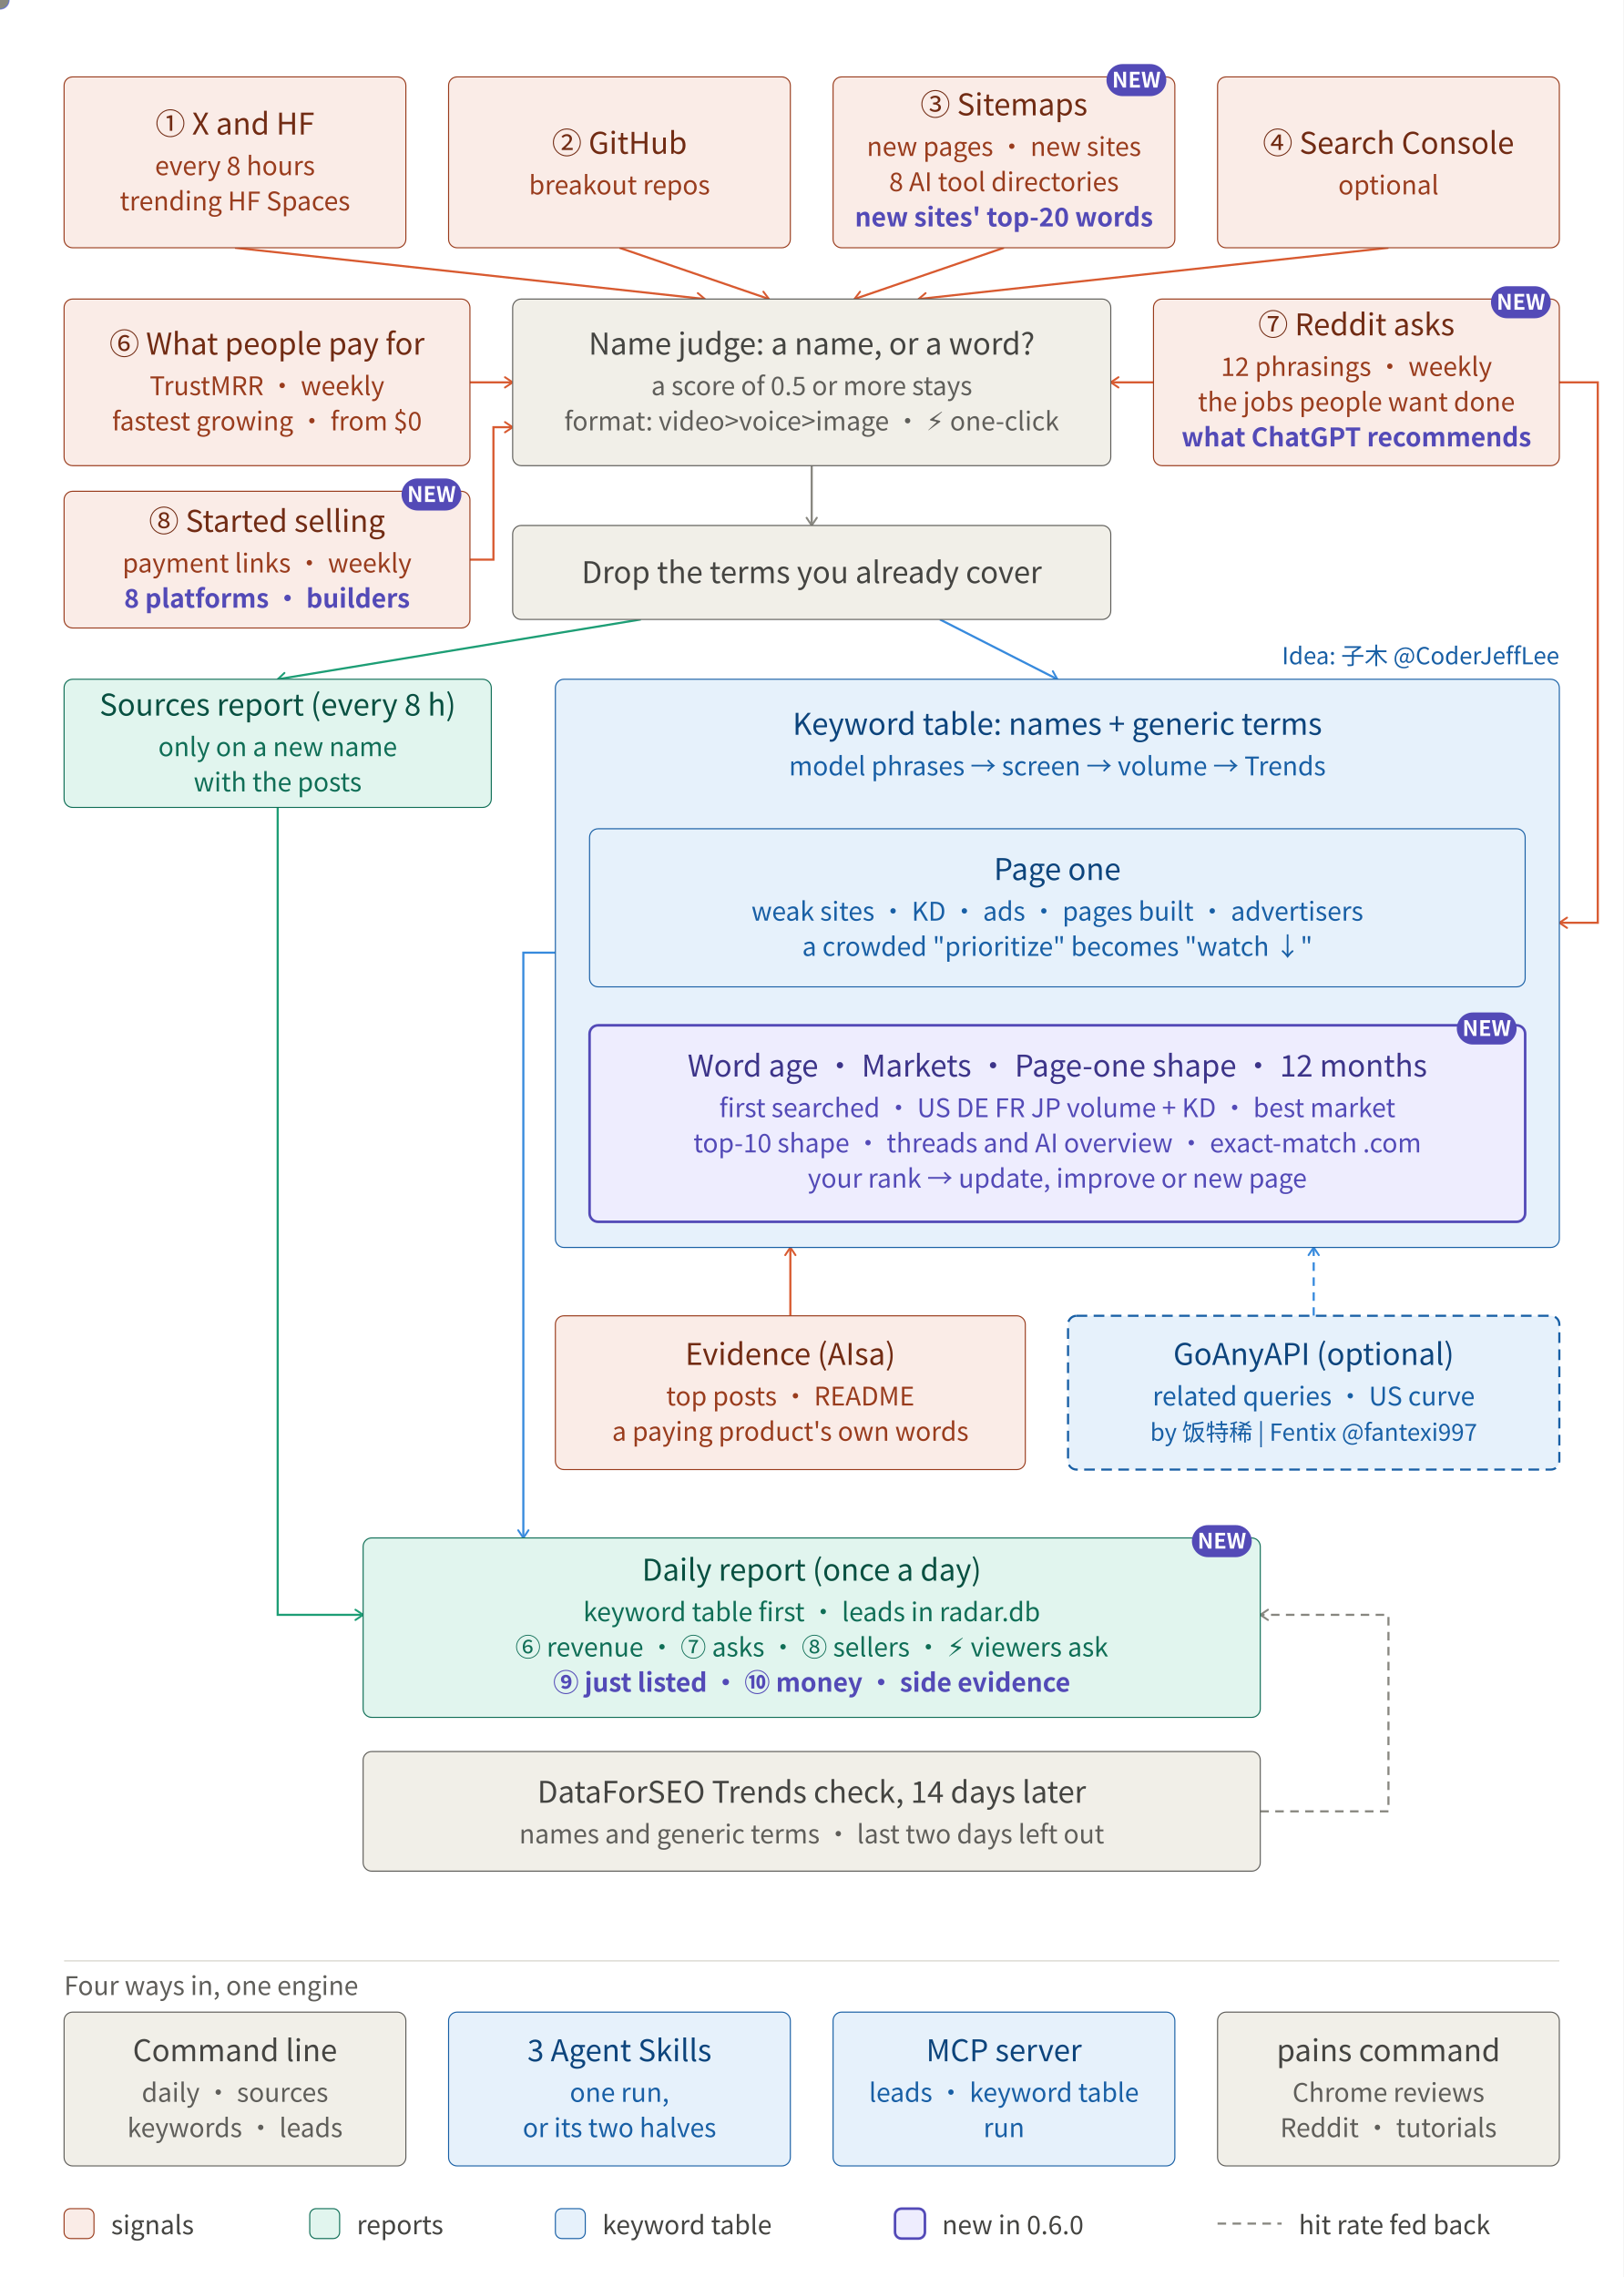
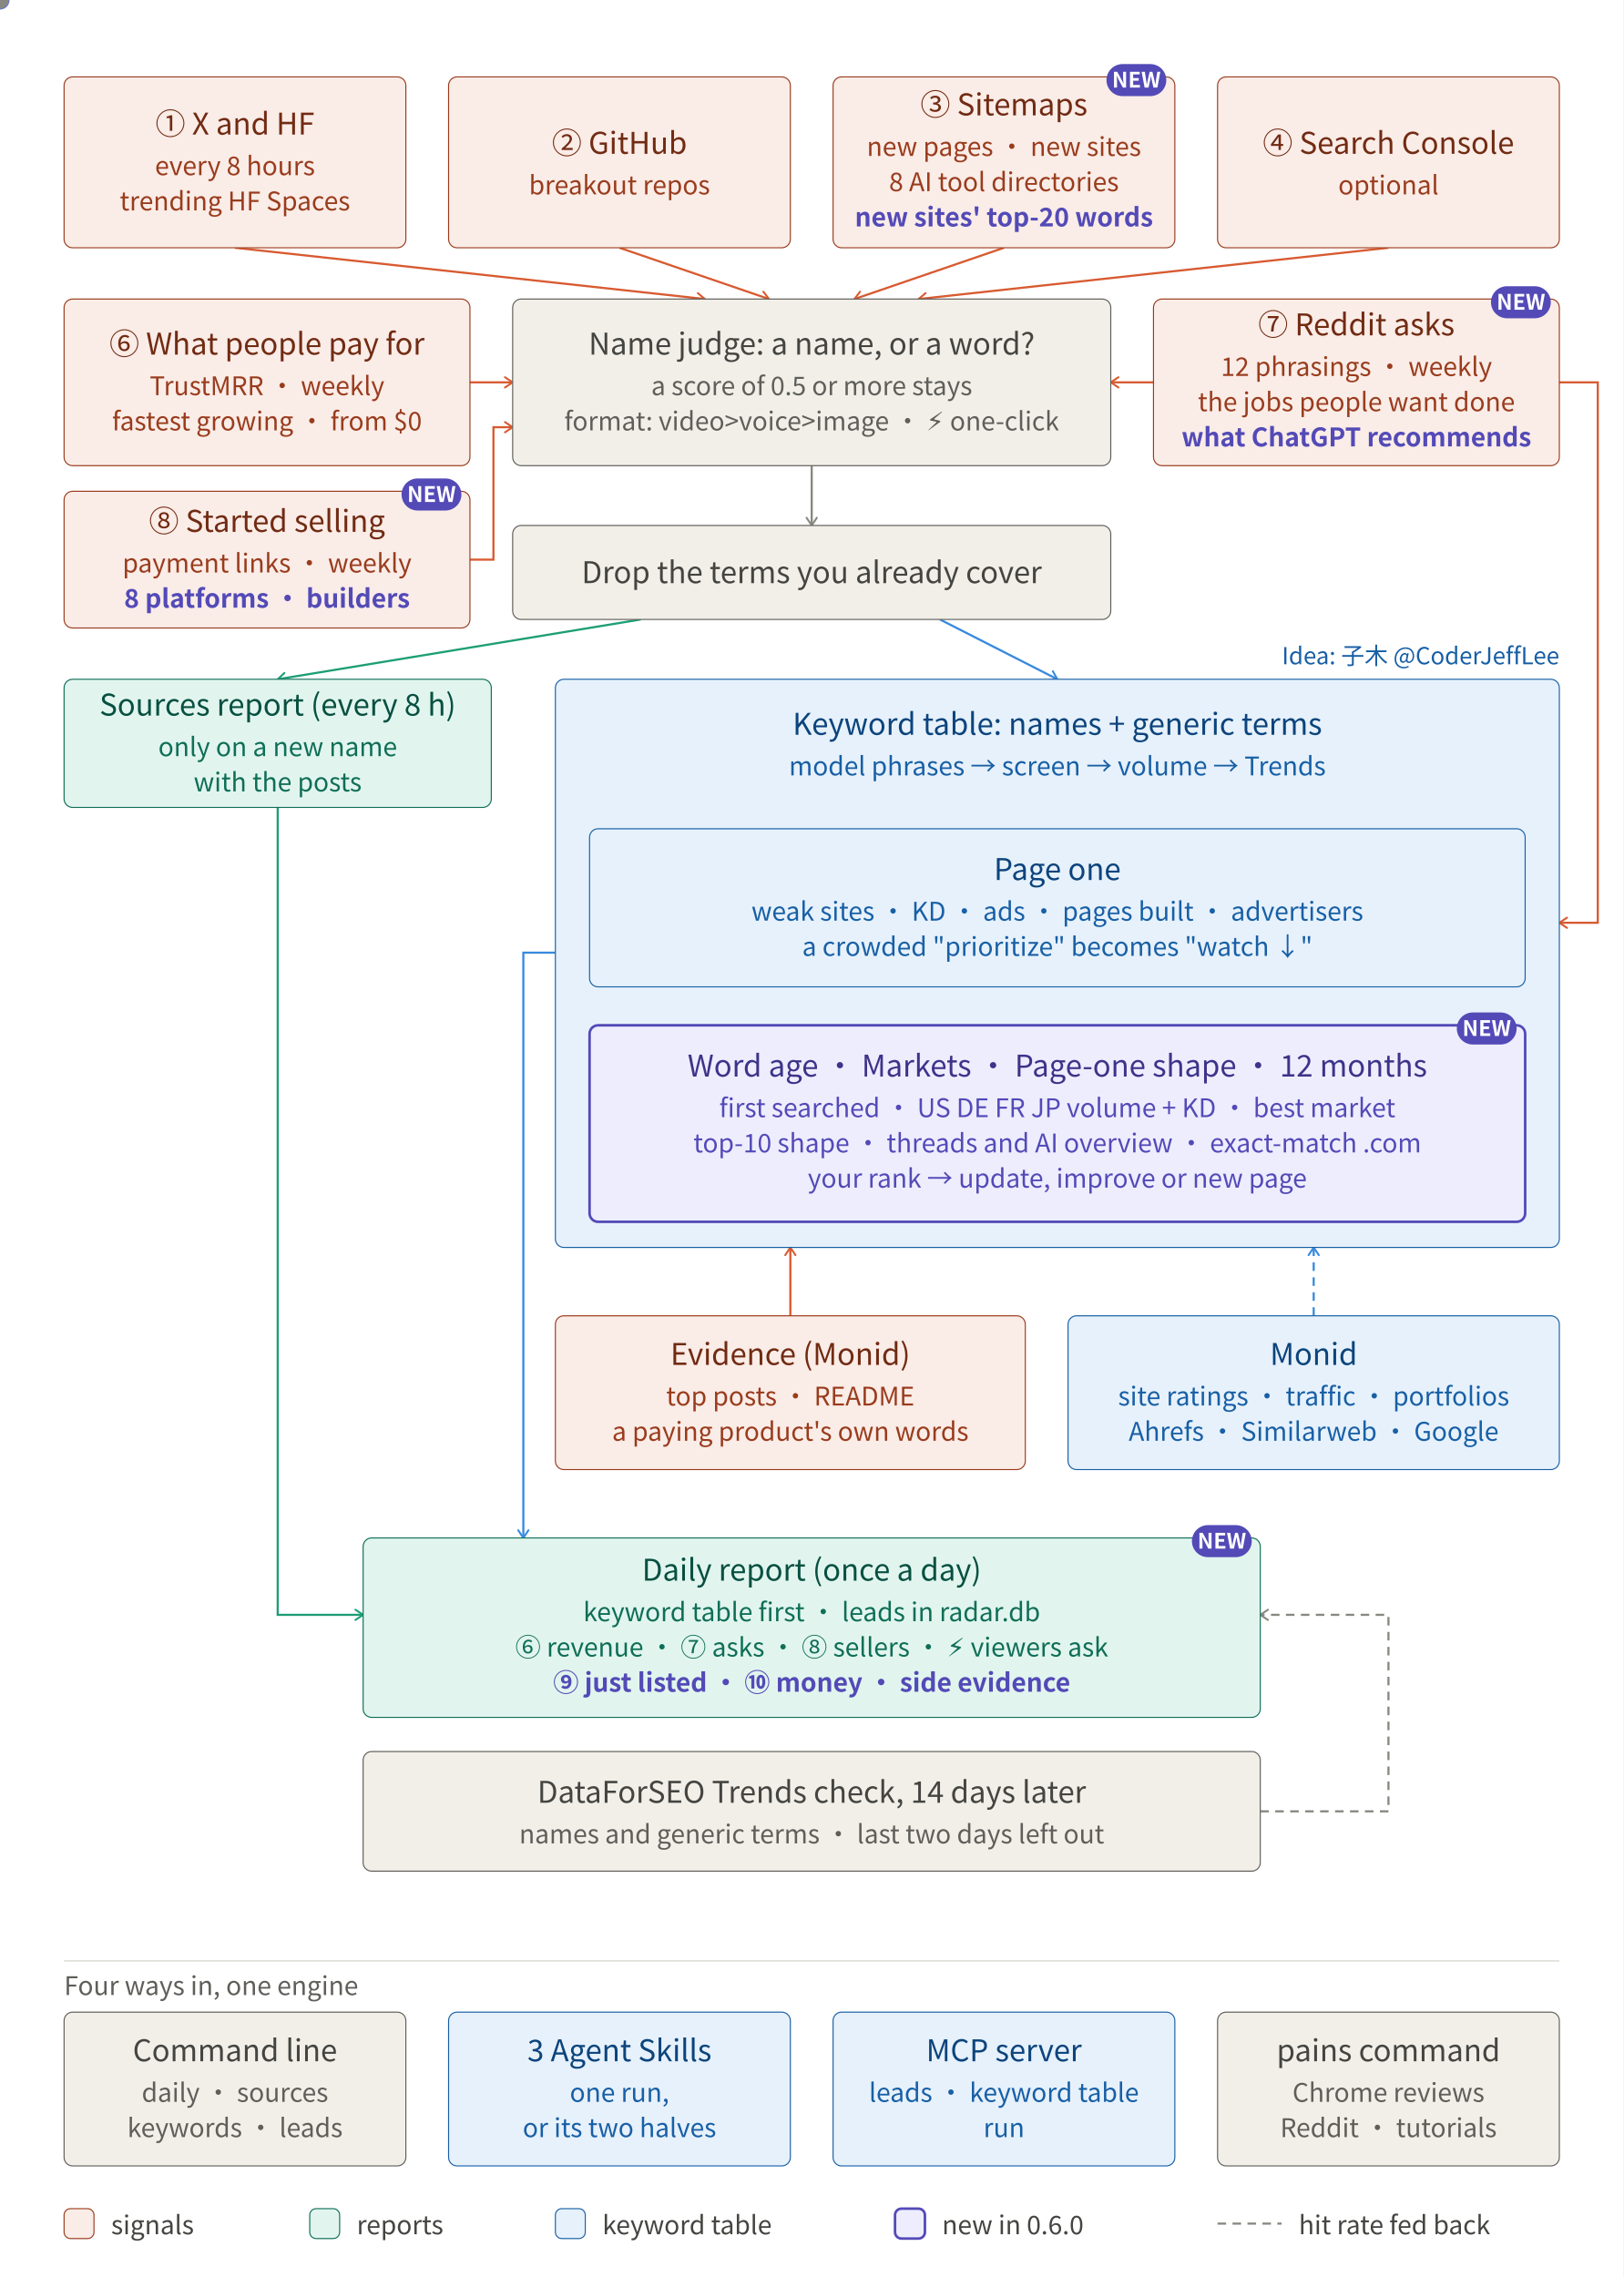
<svg xmlns="http://www.w3.org/2000/svg" width="1520" height="2132" viewBox="0 0 760 1066" font-family="Hiragino Sans GB, PingFang SC, Noto Sans CJK SC, sans-serif">
  <defs>
    <marker id="arrow" viewBox="0 0 10 10" refX="8" refY="5" markerWidth="6" markerHeight="6" orient="auto-start-reverse">
      <path d="M2 1L8 5L2 9" fill="none" stroke="context-stroke" stroke-width="1.5" stroke-linecap="round" stroke-linejoin="round" />
    </marker>
  </defs>
  <rect width="760" height="1066" fill="#FFFFFF" />
  <path id="p1" d="M110 116 L330 140" fill="none" stroke="#D85A30" stroke-width="1" marker-end="url(#arrow)" />
  <path id="p2" d="M290 116 L360 140" fill="none" stroke="#D85A30" stroke-width="1" marker-end="url(#arrow)" />
  <path id="p3" d="M470 116 L400 140" fill="none" stroke="#D85A30" stroke-width="1" marker-end="url(#arrow)" />
  <path id="p4" d="M650 116 L430 140" fill="none" stroke="#D85A30" stroke-width="1" marker-end="url(#arrow)" />
  <path id="p6" d="M220 179 L240 179" fill="none" stroke="#D85A30" stroke-width="1" marker-end="url(#arrow)" />
  <path id="p7" d="M540 179 L520 179" fill="none" stroke="#D85A30" stroke-width="1" marker-end="url(#arrow)" />
  <path id="p8b" d="M220 262 L231 262 L231 200 L240 200" fill="none" stroke="#D85A30" stroke-width="1" marker-end="url(#arrow)" />
  <path id="p7b" d="M730 179 L748 179 L748 432 L730 432" fill="none" stroke="#D85A30" stroke-width="1" marker-end="url(#arrow)" />
  <path id="p5" d="M380 218 L380 246" fill="none" stroke="#888780" stroke-width="1" marker-end="url(#arrow)" />
  <path id="p8" d="M300 290 L130 318" fill="none" stroke="#1D9E75" stroke-width="1" marker-end="url(#arrow)" />
  <path id="p9" d="M440 290 L495 318" fill="none" stroke="#378ADD" stroke-width="1" marker-end="url(#arrow)" />
  <path id="p15" d="M495 462 L495 480" fill="none" stroke="#7F77DD" stroke-width="1.4" marker-end="url(#arrow)" />
  <path id="p10" d="M370 616 L370 584" fill="none" stroke="#D85A30" stroke-width="1" marker-end="url(#arrow)" />
  <path id="p11" d="M615 616 L615 584" fill="none" stroke="#378ADD" stroke-width="1" stroke-dasharray="4 3" marker-end="url(#arrow)" />
  <path id="p12" d="M130 378 L130 756 L170 756" fill="none" stroke="#1D9E75" stroke-width="1" marker-end="url(#arrow)" />
  <path id="p13" d="M260 446 L245 446 L245 720" fill="none" stroke="#378ADD" stroke-width="1" marker-end="url(#arrow)" />
  <path id="p14" d="M590 848 L650 848 L650 756 L590 756" fill="none" stroke="#888780" stroke-width="1" stroke-dasharray="4 3" marker-end="url(#arrow)" />
  <g font-size="14" text-anchor="middle">
    <rect x="30" y="36" width="160" height="80" rx="4" fill="#FAECE7" stroke="#993C1D" stroke-width="0.5" />
    <text x="110.0" y="63.0" fill="#712B13" font-weight="500">① X and HF</text>
    <text x="110.0" y="82.0" fill="#993C1D" font-size="12">every 8 hours</text>
    <text x="110.0" y="98.5" fill="#993C1D" font-size="12">trending HF Spaces</text>
    <rect x="210" y="36" width="160" height="80" rx="4" fill="#FAECE7" stroke="#993C1D" stroke-width="0.5" />
    <text x="290.0" y="72.0" fill="#712B13" font-weight="500">② GitHub</text>
    <text x="290.0" y="91.0" fill="#993C1D" font-size="12">breakout repos</text>
    <rect x="390" y="36" width="160" height="80" rx="4" fill="#FAECE7" stroke="#993C1D" stroke-width="0.5" />
    <text x="470.0" y="54.0" fill="#712B13" font-weight="500">③ Sitemaps</text>
    <text x="470.0" y="73.0" fill="#993C1D" font-size="12">new pages · new sites</text>
    <text x="470.0" y="89.5" fill="#993C1D" font-size="12">8 AI tool directories</text>
    <text x="470.0" y="106.0" fill="#534AB7" font-size="12" font-weight="600">new sites' top-20 words</text>
    <rect x="518" y="30" width="28" height="15" rx="7.5" fill="#534AB7" />
    <text x="532" y="41" font-size="10" fill="#FFFFFF" font-weight="600">NEW</text>
    <rect x="570" y="36" width="160" height="80" rx="4" fill="#FAECE7" stroke="#993C1D" stroke-width="0.5" />
    <text x="650.0" y="72.0" fill="#712B13" font-weight="500">④ Search Console</text>
    <text x="650.0" y="91.0" fill="#993C1D" font-size="12">optional</text>
    <rect x="30" y="140" width="190" height="78" rx="4" fill="#FAECE7" stroke="#993C1D" stroke-width="0.5" />
    <text x="125.0" y="166.0" fill="#712B13" font-weight="500">⑥ What people pay for</text>
    <text x="125.0" y="185.0" fill="#993C1D" font-size="12">TrustMRR · weekly</text>
    <text x="125.0" y="201.5" fill="#993C1D" font-size="12">fastest growing · from $0</text>
    <rect x="240" y="140" width="280" height="78" rx="4" fill="#F1EFE8" stroke="#5F5E5A" stroke-width="0.5" />
    <text x="380.0" y="166.0" fill="#444441" font-weight="500">Name judge: a name, or a word?</text>
    <text x="380.0" y="185.0" fill="#5F5E5A" font-size="12">a score of 0.5 or more stays</text>
    <text x="380.0" y="201.5" fill="#5F5E5A" font-size="12">format: video&gt;voice&gt;image · ⚡ one-click</text>
    <rect x="540" y="140" width="190" height="78" rx="4" fill="#FAECE7" stroke="#993C1D" stroke-width="0.5" />
    <text x="635.0" y="157.0" fill="#712B13" font-weight="500">⑦ Reddit asks</text>
    <text x="635.0" y="176.0" fill="#993C1D" font-size="12">12 phrasings · weekly</text>
    <text x="635.0" y="192.5" fill="#993C1D" font-size="12">the jobs people want done</text>
    <text x="635.0" y="209.0" fill="#534AB7" font-size="12" font-weight="600">what ChatGPT recommends</text>
    <rect x="698" y="134" width="28" height="15" rx="7.5" fill="#534AB7" />
    <text x="712" y="145" font-size="10" fill="#FFFFFF" font-weight="600">NEW</text>
    <rect x="30" y="230" width="190" height="64" rx="4" fill="#FAECE7" stroke="#993C1D" stroke-width="0.5" />
    <text x="125.0" y="249.0" fill="#712B13" font-weight="500">⑧ Started selling</text>
    <text x="125.0" y="268.0" fill="#993C1D" font-size="12">payment links · weekly</text>
    <text x="125.0" y="284.5" fill="#534AB7" font-size="12" font-weight="600">8 platforms · builders</text>
    <rect x="188" y="224" width="28" height="15" rx="7.5" fill="#534AB7" />
    <text x="202" y="235" font-size="10" fill="#FFFFFF" font-weight="600">NEW</text>
    <rect x="240" y="246" width="280" height="44" rx="4" fill="#F1EFE8" stroke="#5F5E5A" stroke-width="0.5" />
    <text x="380.0" y="273.0" fill="#444441" font-weight="500">Drop the terms you already cover</text>
    <rect x="30" y="318" width="200" height="60" rx="4" fill="#E1F5EE" stroke="#0F6E56" stroke-width="0.5" />
    <text x="130.0" y="335.0" fill="#085041" font-weight="500">Sources report (every 8 h)</text>
    <text x="130.0" y="354.0" fill="#0F6E56" font-size="12">only on a new name</text>
    <text x="130.0" y="370.5" fill="#0F6E56" font-size="12">with the posts</text>
    <rect x="260" y="318" width="470" height="266" rx="4" fill="#E6F1FB" stroke="#185FA5" stroke-width="0.5" />
    <text x="495.0" y="344.0" fill="#0C447C" font-weight="500">Keyword table: names + generic terms</text>
    <text x="495.0" y="363.0" fill="#185FA5" font-size="12">model phrases → screen → volume → Trends</text>
    <rect x="276" y="388" width="438" height="74" rx="4" fill="#E6F1FB" stroke="#185FA5" stroke-width="0.5" />
    <text x="495.0" y="412.0" fill="#0C447C" font-weight="500">Page one</text>
    <text x="495.0" y="431.0" fill="#185FA5" font-size="12">weak sites · KD · ads · pages built · advertisers</text>
    <text x="495.0" y="447.5" fill="#185FA5" font-size="12">a crowded "prioritize" becomes "watch ↓"</text>
    <rect x="276" y="480" width="438" height="92" rx="4" fill="#EEEDFE" stroke="#534AB7" stroke-width="1.2" />
    <text x="495.0" y="504.0" fill="#3C3489" font-weight="500">Word age · Markets · Page-one shape · 12 months</text>
    <text x="495.0" y="523.0" fill="#534AB7" font-size="12">first searched · US DE FR JP volume + KD · best market</text>
    <text x="495.0" y="539.5" fill="#534AB7" font-size="12">top-10 shape · threads and AI overview · exact-match .com</text>
    <text x="495.0" y="556.0" fill="#534AB7" font-size="12">your rank → update, improve or new page</text>
    <rect x="682" y="474" width="28" height="15" rx="7.5" fill="#534AB7" />
    <text x="696" y="485" font-size="10" fill="#FFFFFF" font-weight="600">NEW</text>
    <rect x="260" y="616" width="220" height="72" rx="4" fill="#FAECE7" stroke="#993C1D" stroke-width="0.5" />
-     <text x="370.0" y="639.0" fill="#712B13" font-weight="500">Evidence (AIsa)</text>
+     <text x="370.0" y="639.0" fill="#712B13" font-weight="500">Evidence (Monid)</text>
    <text x="370.0" y="658.0" fill="#993C1D" font-size="12">top posts · README</text>
    <text x="370.0" y="674.5" fill="#993C1D" font-size="12">a paying product's own words</text>
-     <rect x="500" y="616" width="230" height="72" rx="4" fill="#E6F1FB" stroke="#185FA5" stroke-width="1" stroke-dasharray="5 3" />
-     <text x="615.0" y="639.0" fill="#0C447C" font-weight="500">GoAnyAPI (optional)</text>
-     <text x="615.0" y="658.0" fill="#185FA5" font-size="12">related queries · US curve</text>
-     <text x="615.0" y="674.5" fill="#185FA5" font-size="11">by 饭特稀 | Fentix @fantexi997</text>
+     <rect x="500" y="616" width="230" height="72" rx="4" fill="#E6F1FB" stroke="#185FA5" stroke-width="0.5" />
+     <text x="615.0" y="639.0" fill="#0C447C" font-weight="500">Monid</text>
+     <text x="615.0" y="658.0" fill="#185FA5" font-size="12">site ratings · traffic · portfolios</text>
+     <text x="615.0" y="674.5" fill="#185FA5" font-size="12">Ahrefs · Similarweb · Google</text>
    <rect x="170" y="720" width="420" height="84" rx="4" fill="#E1F5EE" stroke="#0F6E56" stroke-width="0.5" />
    <text x="380.0" y="740.0" fill="#085041" font-weight="500">Daily report (once a day)</text>
    <text x="380.0" y="759.0" fill="#0F6E56" font-size="12">keyword table first · leads in radar.db</text>
    <text x="380.0" y="775.5" fill="#0F6E56" font-size="12">⑥ revenue · ⑦ asks · ⑧ sellers · ⚡ viewers ask</text>
    <text x="380.0" y="792.0" fill="#534AB7" font-size="12" font-weight="600">⑨ just listed · ⑩ money · side evidence</text>
    <rect x="558" y="714" width="28" height="15" rx="7.5" fill="#534AB7" />
    <text x="572" y="725" font-size="10" fill="#FFFFFF" font-weight="600">NEW</text>
    <rect x="170" y="820" width="420" height="56" rx="4" fill="#F1EFE8" stroke="#5F5E5A" stroke-width="0.5" />
    <text x="380.0" y="844.0" fill="#444441" font-weight="500">DataForSEO Trends check, 14 days later</text>
    <text x="380.0" y="863.0" fill="#5F5E5A" font-size="12">names and generic terms · last two days left out</text>
    <rect x="30" y="942" width="160" height="72" rx="4" fill="#F1EFE8" stroke="#5F5E5A" stroke-width="0.5" />
    <text x="110.0" y="965.0" fill="#444441" font-weight="500">Command line</text>
    <text x="110.0" y="984.0" fill="#5F5E5A" font-size="12">daily · sources</text>
    <text x="110.0" y="1000.5" fill="#5F5E5A" font-size="12">keywords · leads</text>
    <rect x="210" y="942" width="160" height="72" rx="4" fill="#E6F1FB" stroke="#185FA5" stroke-width="0.5" />
    <text x="290.0" y="965.0" fill="#0C447C" font-weight="500">3 Agent Skills</text>
    <text x="290.0" y="984.0" fill="#185FA5" font-size="12">one run,</text>
    <text x="290.0" y="1000.5" fill="#185FA5" font-size="12">or its two halves</text>
    <rect x="390" y="942" width="160" height="72" rx="4" fill="#E6F1FB" stroke="#185FA5" stroke-width="0.5" />
    <text x="470.0" y="965.0" fill="#0C447C" font-weight="500">MCP server</text>
    <text x="470.0" y="984.0" fill="#185FA5" font-size="12">leads · keyword table</text>
    <text x="470.0" y="1000.5" fill="#185FA5" font-size="12">run</text>
    <rect x="570" y="942" width="160" height="72" rx="4" fill="#F1EFE8" stroke="#5F5E5A" stroke-width="0.5" />
    <text x="650.0" y="965.0" fill="#444441" font-weight="500">pains command</text>
    <text x="650.0" y="984.0" fill="#5F5E5A" font-size="12">Chrome reviews</text>
    <text x="650.0" y="1000.5" fill="#5F5E5A" font-size="12">Reddit · tutorials</text>
  </g>
  <path d="M30 918 H730" stroke="#D3D1C7" stroke-width="0.5" fill="none" />
  <text x="30" y="934" font-size="12" fill="#5F5E5A" font-weight="500">Four ways in, one engine</text>
  <text x="730" y="311" text-anchor="end" font-size="11" fill="#185FA5">Idea: 子木 @CoderJeffLee</text>
  <rect x="30" y="1034" width="14" height="14" rx="3" fill="#FAECE7" stroke="#993C1D" stroke-width="0.5" />
  <text x="52" y="1046" font-size="12" fill="#444441">signals</text>
  <rect x="145" y="1034" width="14" height="14" rx="3" fill="#E1F5EE" stroke="#0F6E56" stroke-width="0.5" />
  <text x="167" y="1046" font-size="12" fill="#444441">reports</text>
  <rect x="260" y="1034" width="14" height="14" rx="3" fill="#E6F1FB" stroke="#185FA5" stroke-width="0.5" />
  <text x="282" y="1046" font-size="12" fill="#444441">keyword table</text>
  <rect x="419" y="1034" width="14" height="14" rx="3" fill="#EEEDFE" stroke="#534AB7" stroke-width="1.2" />
  <text x="441" y="1046" font-size="12" fill="#444441">new in 0.6.0</text>
  <path d="M570 1041 H600" stroke="#888780" stroke-width="1" stroke-dasharray="4 3" fill="none" />
  <text x="608" y="1046" font-size="12" fill="#444441">hit rate fed back</text>
  <circle r="4" fill="#D85A30">
    <animateMotion dur="2.4s" repeatCount="indefinite" begin="0.0s">
      <mpath href="#p1" />
    </animateMotion>
  </circle>
  <circle r="4" fill="#D85A30">
    <animateMotion dur="2.4s" repeatCount="indefinite" begin="0.6s">
      <mpath href="#p2" />
    </animateMotion>
  </circle>
  <circle r="4" fill="#D85A30">
    <animateMotion dur="2.4s" repeatCount="indefinite" begin="1.2s">
      <mpath href="#p3" />
    </animateMotion>
  </circle>
  <circle r="4" fill="#D85A30">
    <animateMotion dur="2.4s" repeatCount="indefinite" begin="1.8s">
      <mpath href="#p4" />
    </animateMotion>
  </circle>
  <circle r="4" fill="#D85A30">
    <animateMotion dur="1.2s" repeatCount="indefinite" begin="0.2s">
      <mpath href="#p6" />
    </animateMotion>
  </circle>
  <circle r="4" fill="#D85A30">
    <animateMotion dur="1.2s" repeatCount="indefinite" begin="0.8s">
      <mpath href="#p7" />
    </animateMotion>
  </circle>
  <circle r="4" fill="#D85A30">
    <animateMotion dur="1.6s" repeatCount="indefinite" begin="0.5s">
      <mpath href="#p8b" />
    </animateMotion>
  </circle>
  <circle r="4" fill="#D85A30">
    <animateMotion dur="2.8s" repeatCount="indefinite" begin="0.4s">
      <mpath href="#p7b" />
    </animateMotion>
  </circle>
  <circle r="4" fill="#888780">
    <animateMotion dur="1.2s" repeatCount="indefinite" begin="0.3s">
      <mpath href="#p5" />
    </animateMotion>
  </circle>
  <circle r="4" fill="#1D9E75">
    <animateMotion dur="1.6s" repeatCount="indefinite" begin="0.0s">
      <mpath href="#p8" />
    </animateMotion>
  </circle>
  <circle r="4" fill="#378ADD">
    <animateMotion dur="1.6s" repeatCount="indefinite" begin="0.4s">
      <mpath href="#p9" />
    </animateMotion>
  </circle>
  <circle r="4.5" fill="#7F77DD">
    <animateMotion dur="1.0s" repeatCount="indefinite" begin="0.3s">
      <mpath href="#p15" />
    </animateMotion>
  </circle>
  <circle r="4" fill="#D85A30">
    <animateMotion dur="1.4s" repeatCount="indefinite" begin="0.8s">
      <mpath href="#p10" />
    </animateMotion>
  </circle>
  <circle r="4" fill="#378ADD">
    <animateMotion dur="1.4s" repeatCount="indefinite" begin="1.2s">
      <mpath href="#p11" />
    </animateMotion>
  </circle>
  <circle r="4" fill="#1D9E75">
    <animateMotion dur="2.8s" repeatCount="indefinite" begin="0.2s">
      <mpath href="#p12" />
    </animateMotion>
  </circle>
  <circle r="4" fill="#378ADD">
    <animateMotion dur="2.2s" repeatCount="indefinite" begin="0.6s">
      <mpath href="#p13" />
    </animateMotion>
  </circle>
  <circle r="4" fill="#888780">
    <animateMotion dur="4.8s" repeatCount="indefinite" begin="0.0s">
      <mpath href="#p14" />
    </animateMotion>
  </circle>
</svg>
